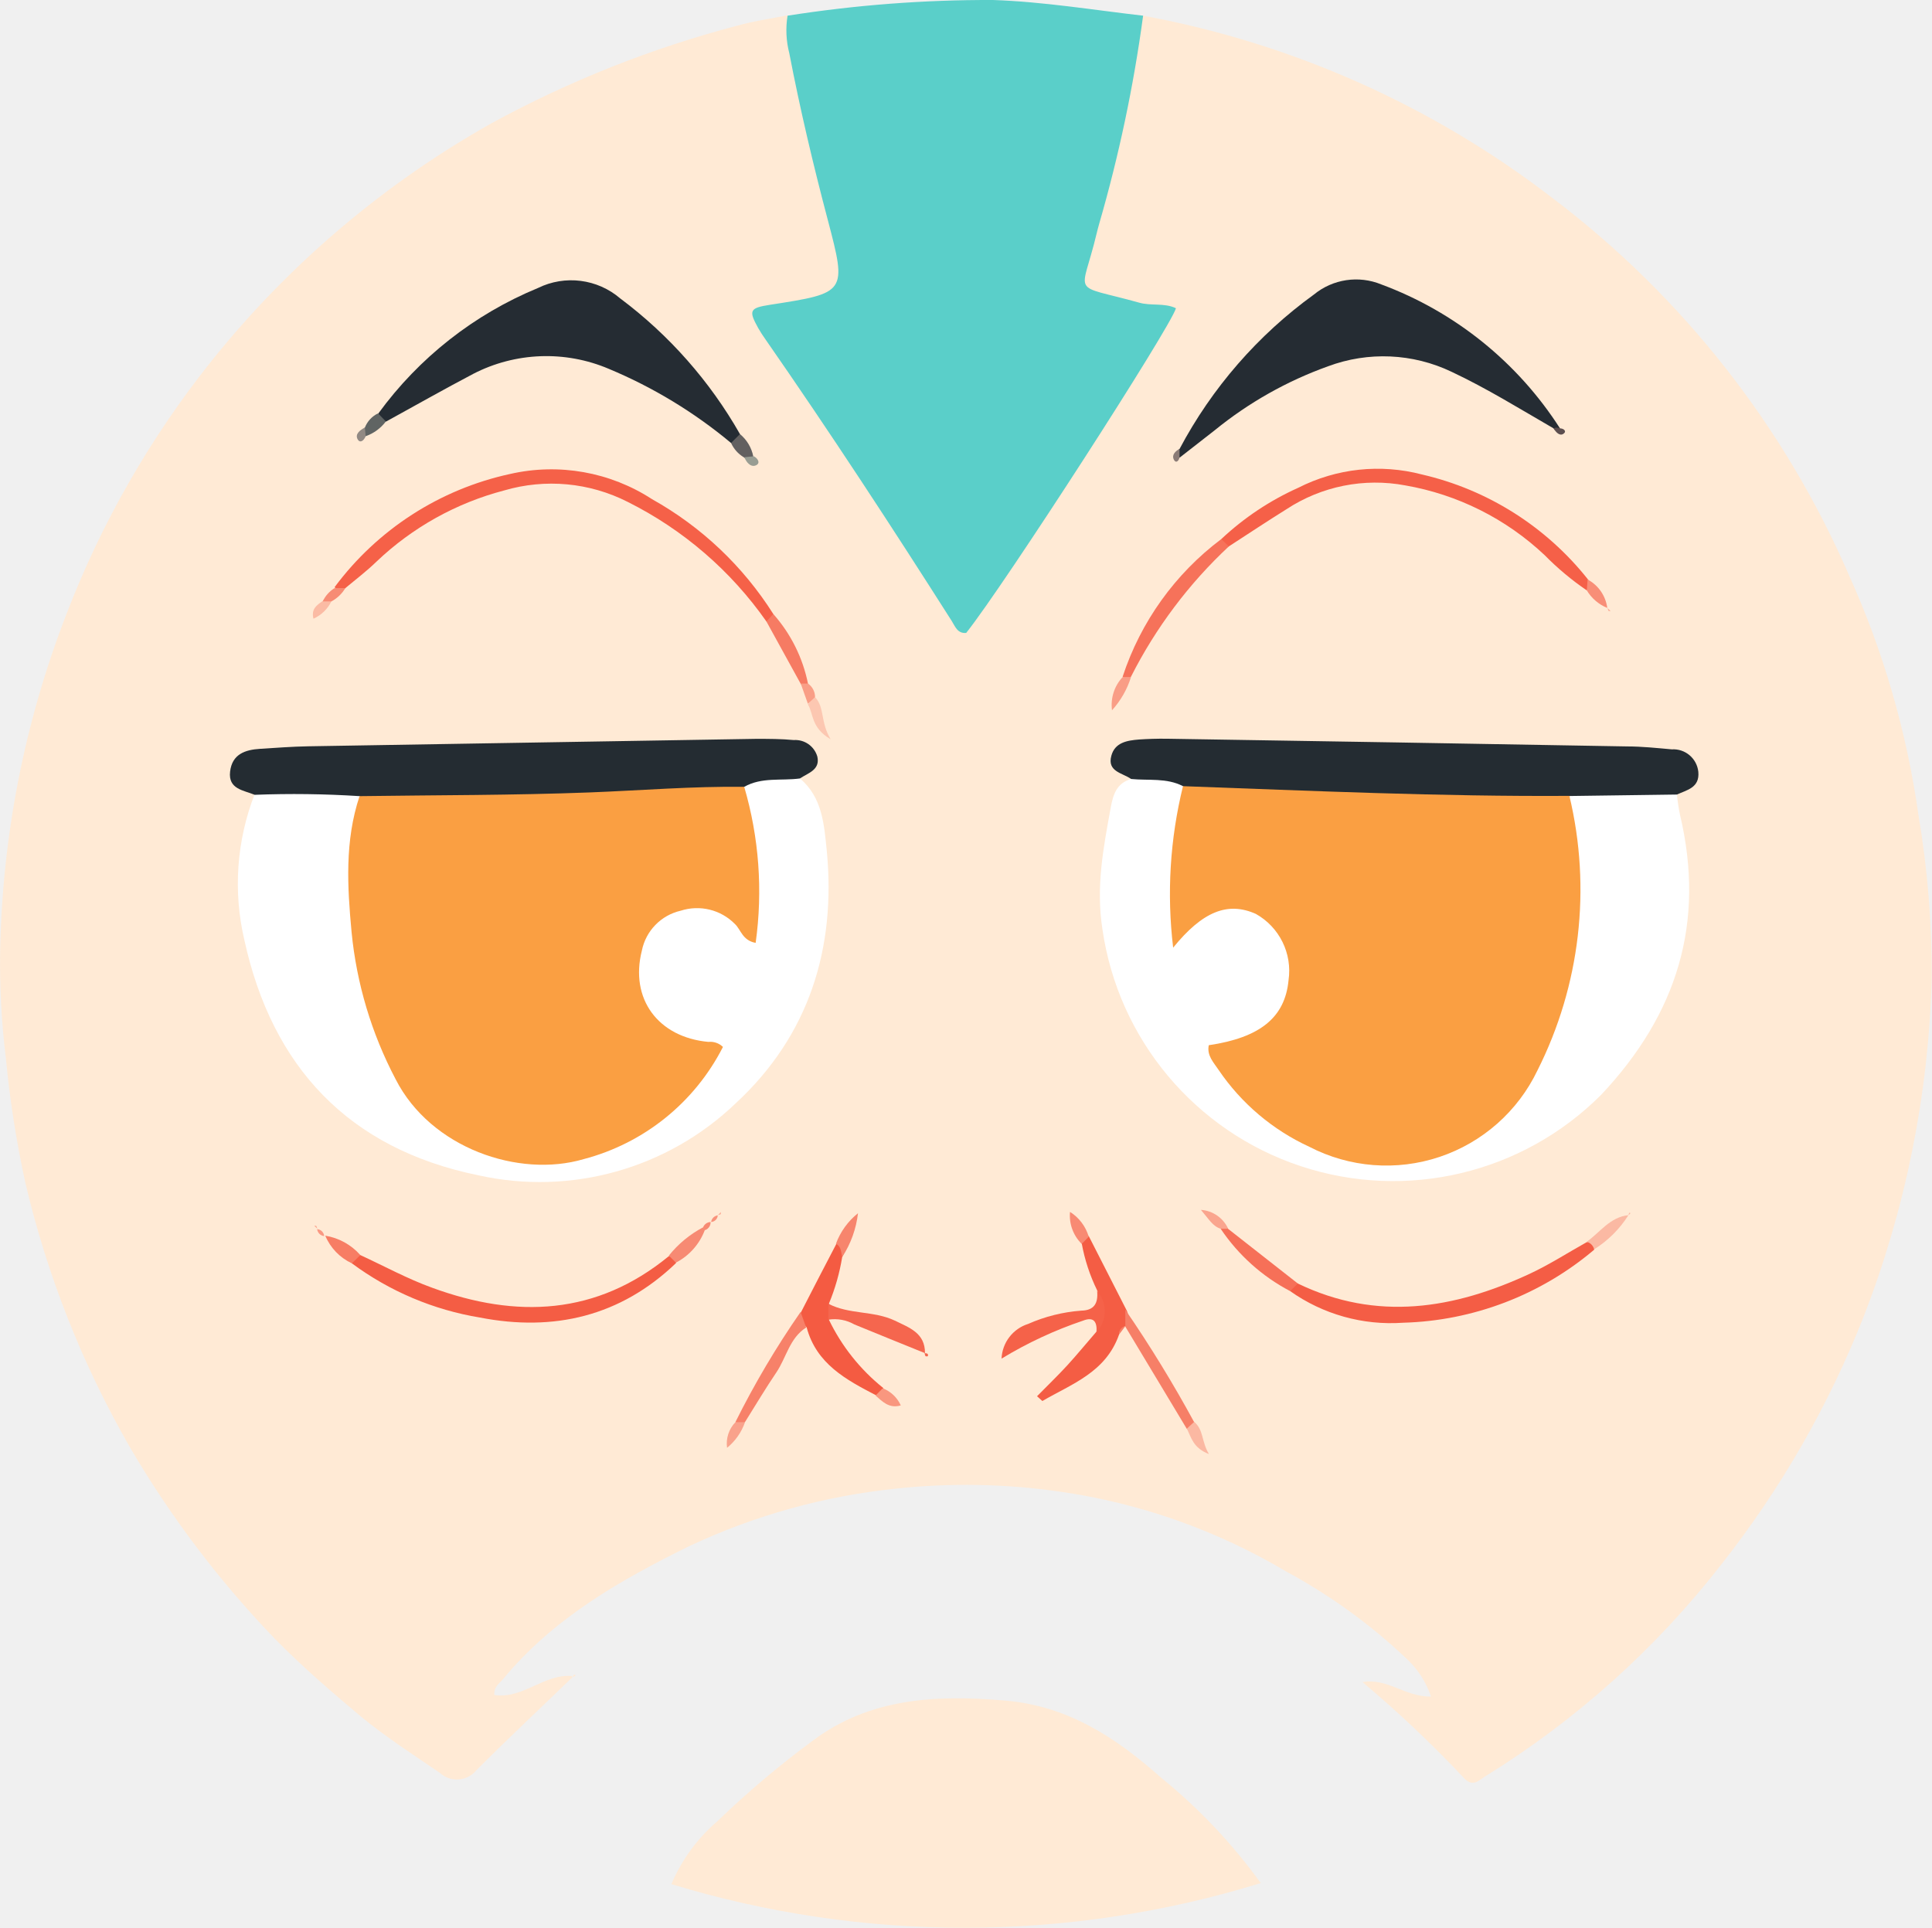
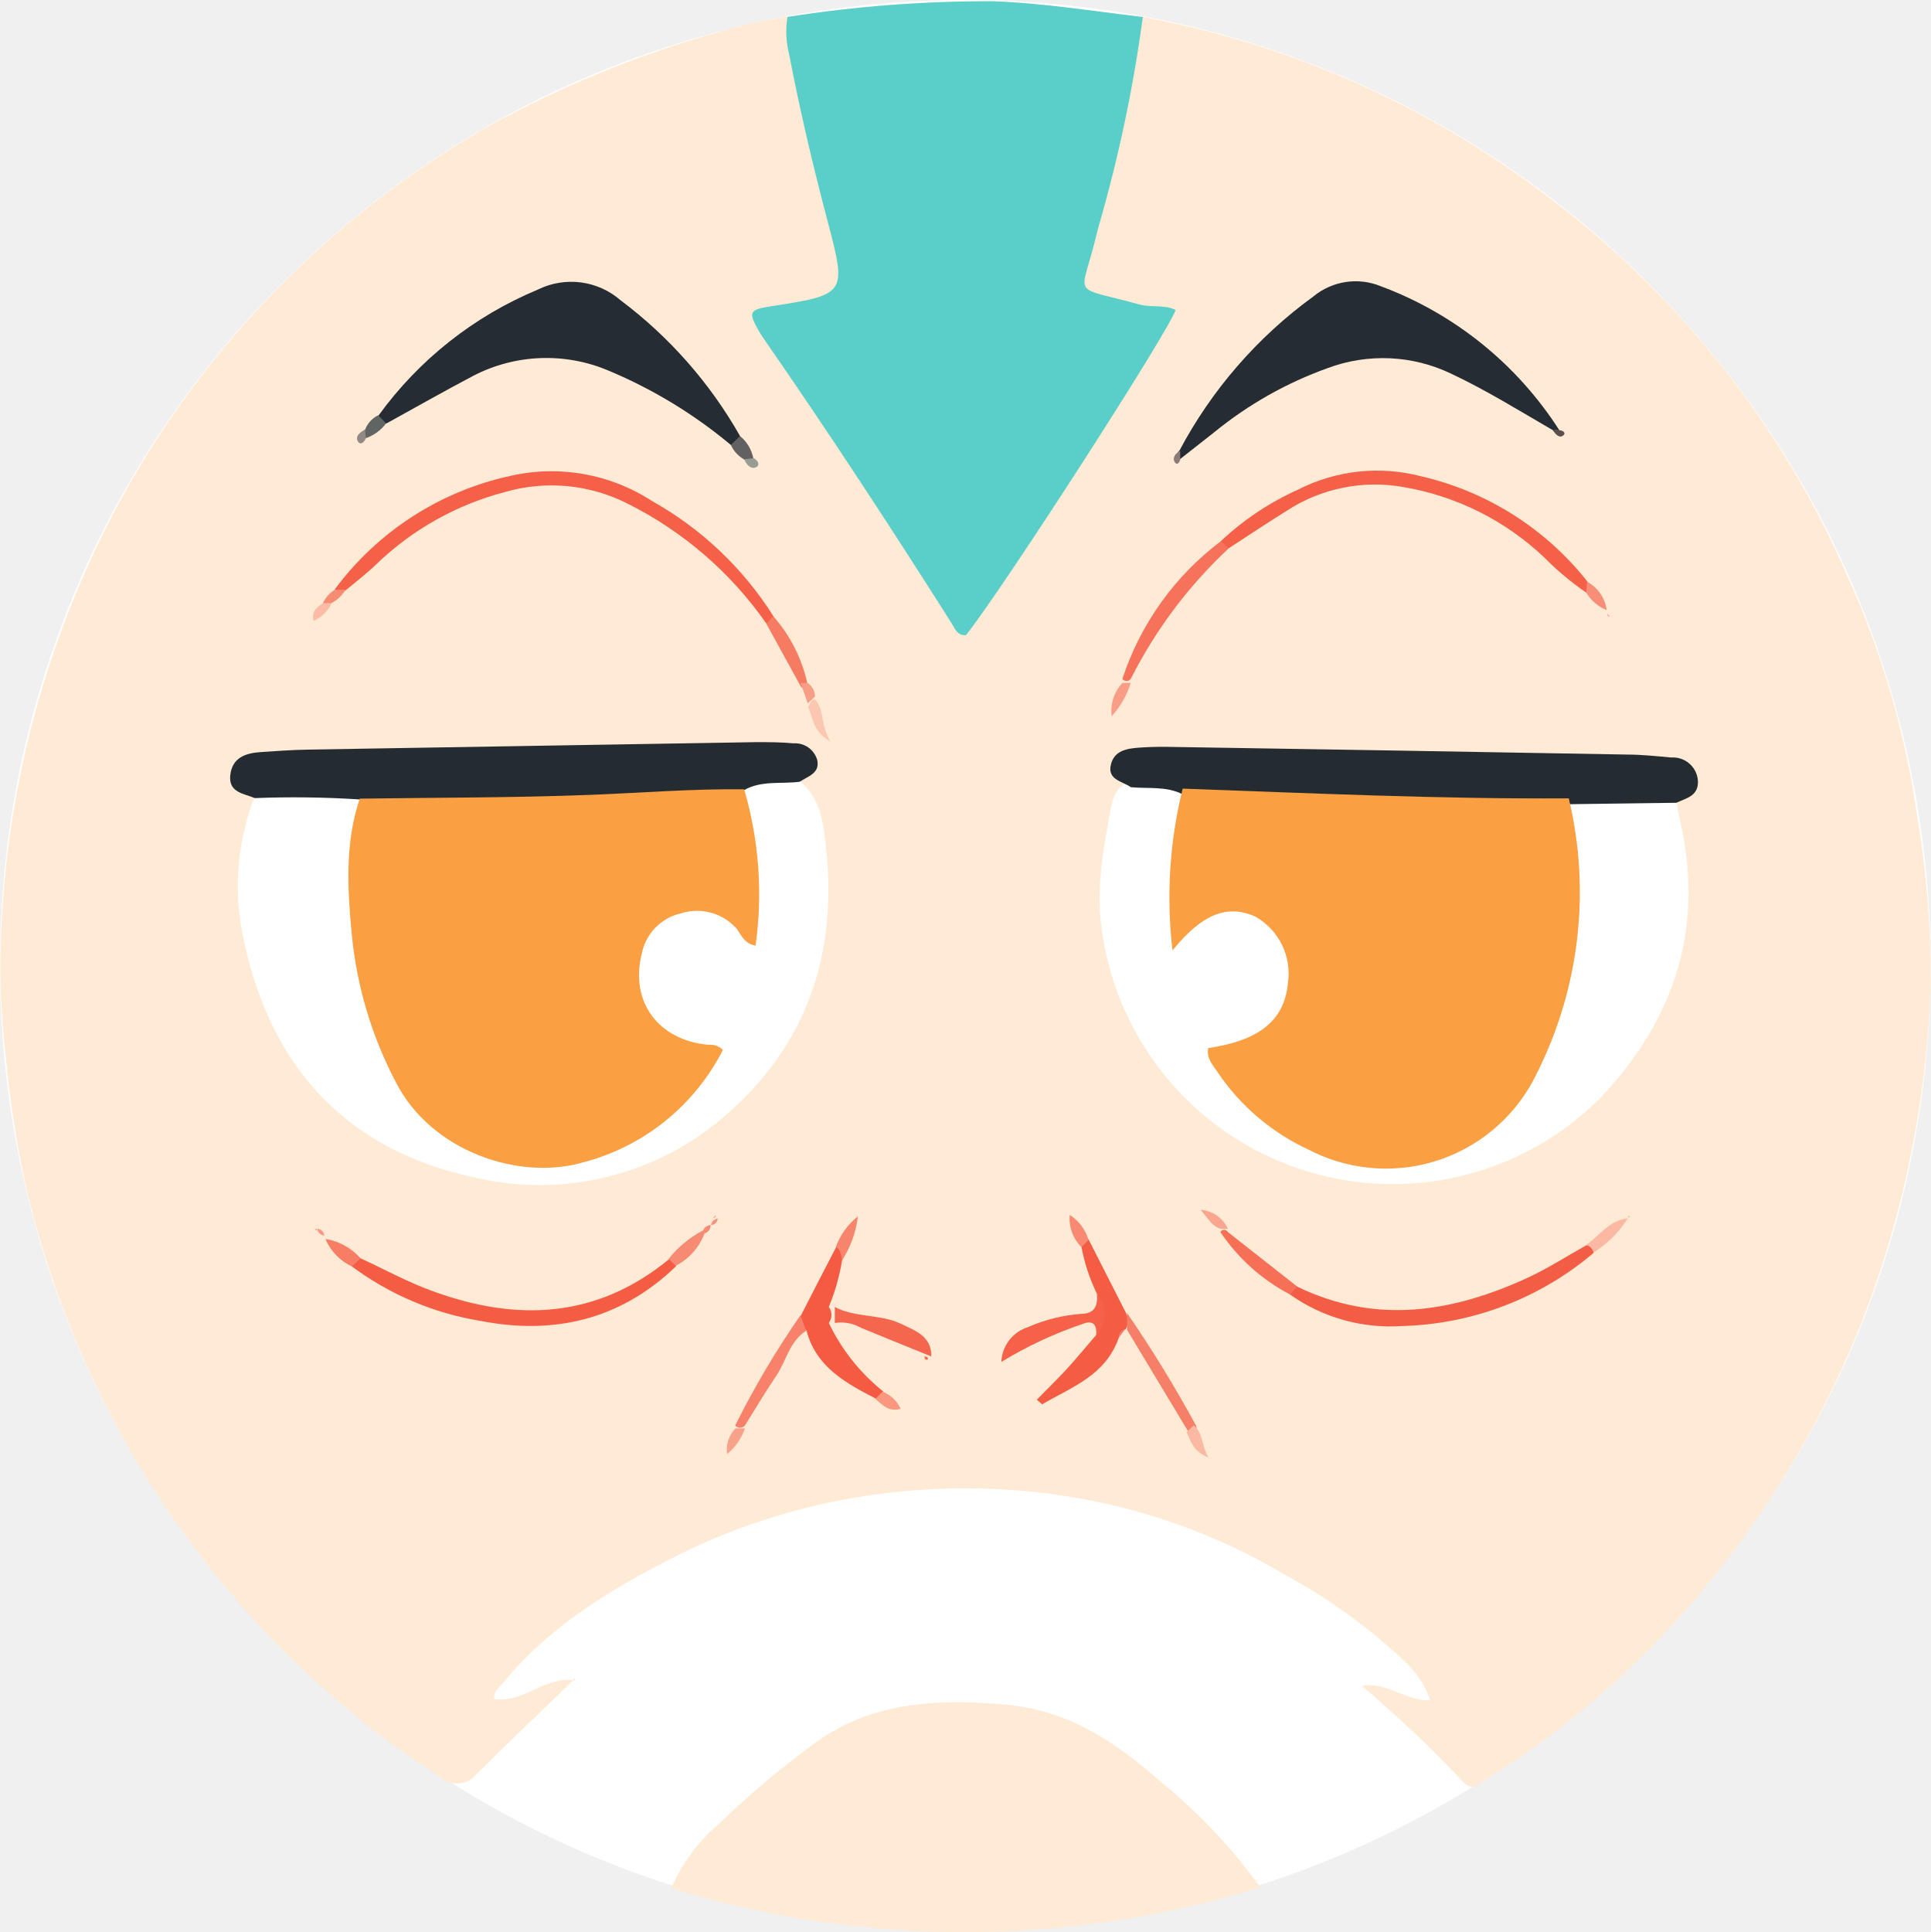
- <svg xmlns="http://www.w3.org/2000/svg" viewBox="0 0 145.35 145.03">
+ <svg xmlns="http://www.w3.org/2000/svg" viewBox="0 0 420.09 420.27">
  <defs>
-     <style>.cls-1{fill:#ffead5;}.cls-2{fill:#5acfc9;}.cls-3{fill:#fff;}.cls-4{fill:#242c32;}.cls-5{fill:#252c33;}.cls-6{fill:#f56148;}.cls-7{fill:#f56048;}.cls-8{fill:#f45d44;}.cls-9{fill:#f45d45;}.cls-10{fill:#f45b42;}.cls-11{fill:#f6725a;}.cls-12{fill:#f56249;}.cls-13{fill:#f5664e;}.cls-14{fill:#f67f67;}.cls-15{fill:#f78169;}.cls-16{fill:#f67058;}.cls-17{fill:#f67b63;}.cls-18{fill:#f7856d;}.cls-19{fill:#fbb9a3;}.cls-20{fill:#f78a73;}.cls-21{fill:#f77d64;}.cls-22{fill:#fcc7b1;}.cls-23{fill:#fbb8a2;}.cls-24{fill:#f99d86;}.cls-25{fill:#f88a73;}.cls-26{fill:#f9977f;}.cls-27{fill:#faa58e;}.cls-28{fill:#626060;}.cls-29{fill:#f9a28b;}.cls-30{fill:#f88e77;}.cls-31{fill:#fbbba4;}.cls-32{fill:#606463;}.cls-33{fill:#f99e86;}.cls-34{fill:#f78c74;}.cls-35{fill:#989d93;}.cls-36{fill:#918983;}.cls-37{fill:#5c4e4f;}.cls-38{fill:#8b7b76;}.cls-39{fill:#fa9882;}.cls-40{fill:#f9927b;}.cls-41{fill:#fba992;}.cls-42{fill:#faaa93;}.cls-43{fill:#fa9f42;}</style>
+     <style>.cls-1{fill:#fff;}.cls-2{fill:#ffead5;}.cls-3{fill:#5acfc9;}.cls-4{fill:#242c32;}.cls-5{fill:#252c33;}.cls-6{fill:#f56148;}.cls-7{fill:#f56048;}.cls-8{fill:#f45d44;}.cls-9{fill:#f45d45;}.cls-10{fill:#f45b42;}.cls-11{fill:#f6725a;}.cls-12{fill:#f56249;}.cls-13{fill:#f5664e;}.cls-14{fill:#f67f67;}.cls-15{fill:#f78169;}.cls-16{fill:#f67058;}.cls-17{fill:#f67b63;}.cls-18{fill:#f7856d;}.cls-19{fill:#fbb9a3;}.cls-20{fill:#f78a73;}.cls-21{fill:#f77d64;}.cls-22{fill:#fcc7b1;}.cls-23{fill:#fbb8a2;}.cls-24{fill:#f99d86;}.cls-25{fill:#f88a73;}.cls-26{fill:#f9977f;}.cls-27{fill:#faa58e;}.cls-28{fill:#626060;}.cls-29{fill:#f9a28b;}.cls-30{fill:#f88e77;}.cls-31{fill:#fbbba4;}.cls-32{fill:#606463;}.cls-33{fill:#f99e86;}.cls-34{fill:#f78c74;}.cls-35{fill:#989d93;}.cls-36{fill:#918983;}.cls-37{fill:#5c4e4f;}.cls-38{fill:#8b7b76;}.cls-39{fill:#fa9882;}.cls-40{fill:#f9927b;}.cls-41{fill:#fba992;}.cls-42{fill:#faaa93;}.cls-43{fill:#fa9f42;}</style>
  </defs>
  <g id="Layer_2" data-name="Layer 2">
    <g id="Layer_1-2" data-name="Layer 1">
-       <path class="cls-1" d="M43.07,126.19c-2.41,2.33-4.86,4.62-7.23,7a1.9,1.9,0,0,1-2.76.19c-2-1.37-4-2.65-5.89-4.2-2.24-1.88-4.46-3.79-6.52-5.89A76.29,76.29,0,0,1,9.78,108.9,73.73,73.73,0,0,1,1.91,89a78.5,78.5,0,0,1-1.47-9.4,57.83,57.83,0,0,1-.43-8A73.88,73.88,0,0,1,5,46.2a71.55,71.55,0,0,1,10.88-19A72.62,72.62,0,0,1,37,9.26,82.29,82.29,0,0,1,55.47,1.93c1.23-.35,2.52-.52,3.78-.78a3.61,3.61,0,0,1,.66,1.93c.93,5.2,2.19,10.33,3.59,15.42.8,2.93.35,3.71-2.53,4.52-3.54,1-3.55,1-1.47,4.1,3.91,5.81,7.83,11.62,11.55,17.55,1.36,2.16,1.52,2.14,2.91,0C78,38.42,82,32.14,86.33,26.08c1.51-2.12,1.44-2.17-1.24-2.77-.76-.17-1.51-.36-2.25-.59-1.38-.44-2-1.32-1.64-2.75,1.63-5.84,2.92-11.75,4.16-17.68A2.69,2.69,0,0,1,86,1.18a71.75,71.75,0,0,1,30.85,13.76,71,71,0,0,1,22.27,28.37,66.42,66.42,0,0,1,5.21,18,71.85,71.85,0,0,1,1,12.33,76,76,0,0,1-5.12,25.42,73.83,73.83,0,0,1-10.65,18.57,67.39,67.39,0,0,1-17.79,16c-.51.32-.93.83-1.57.21a89.91,89.91,0,0,0-7.69-7.28c1.87-.33,3.19,1.11,5.15,1.09a6.92,6.92,0,0,0-1.91-2.92,42.52,42.52,0,0,0-9-6.5,46.07,46.07,0,0,0-17-6,49.33,49.33,0,0,0-12.33-.23,48.12,48.12,0,0,0-15.57,4.33c-5.2,2.56-10.23,5.43-14,10-.27.33-.7.55-.66,1.2,2.14.32,3.75-1.6,5.82-1.43Z" />
-       <path class="cls-2" d="M86,1.18A108.21,108.21,0,0,1,82.7,16.82c-.07.25-.14.5-.2.76-1.15,4.84-2.07,3.72,3.2,5.19.9.26,1.89,0,2.77.42C88.1,24.57,75.57,44,72.69,47.62c-.66.06-.83-.49-1.09-.9-4.54-7.14-9.17-14.22-14-21.17a9.9,9.9,0,0,1-.56-.87c-.74-1.33-.64-1.51.9-1.75,5.75-.89,5.78-.9,4.34-6.37C61.18,12.4,60.19,8.21,59.38,4a6.88,6.88,0,0,1-.13-2.82A97.4,97.4,0,0,1,74.71,0C78.51.13,82.25.75,86,1.18Z" />
-       <path class="cls-1" d="M50.51,141.76A12.85,12.85,0,0,1,54,137a70.16,70.16,0,0,1,7.1-6c4.34-3.28,9.37-3.49,14.54-3.05,4.72.41,8.32,2.78,11.76,5.84a41.34,41.34,0,0,1,7.45,7.89A75.64,75.64,0,0,1,50.51,141.76Z" />
-       <path class="cls-1" d="M43.08,126.2c0-.07.09-.21.11-.2.17,0,.13.11-.12.19Z" />
-       <path class="cls-3" d="M126.16,59.78a15,15,0,0,0,.23,1.52c1.93,8.12-.22,15-5.92,21.06A22.1,22.1,0,0,1,82.94,69.92c-.5-3.2.07-6.12.62-9.14.18-1,.45-1.86,1.54-2.17a3.37,3.37,0,0,1,3.46-.23,1.91,1.91,0,0,1,.74,2.08c-.64,3.33-.08,6.72-.58,10.06.13-.32-.12.17,0,0,2.46-4,5.42-3.71,8-.48,2.22,2.76.87,6.84-2.61,8.42-2.07,1-1.87,1.83-.62,3.18,6.86,7.39,17.59,7.48,22.16-2.82A32.13,32.13,0,0,0,118,62.37c-.11-1.09-.51-2.26.73-3C121.23,58.94,123.76,58.34,126.16,59.78Z" />
-       <path class="cls-3" d="M60.18,58.57C61.89,60,62,62.1,62.2,64c.71,7.35-1.34,13.91-6.84,19A21.3,21.3,0,0,1,36,88.43c-9.8-2-15.53-8.19-17.61-17.68a18.55,18.55,0,0,1,.77-11c2.36-1.47,4.87-.82,7.35-.52,1.35.74.81,2,.68,3A33.37,33.37,0,0,0,29,77.82c1.84,5.22,5.22,8.63,10.83,9.07,5.23.41,9.26-2.2,12.54-6.1.91-1.08.56-1.57-.71-1.93a5.33,5.33,0,0,1-3.74-3.65,5.65,5.65,0,0,1,1.62-6.36c1.73-1.34,3.84-1.24,6.67.4a19.05,19.05,0,0,0,0-6.35c-.18-1.35-.7-2.69-.21-4.09A3.52,3.52,0,0,1,60.18,58.57Z" />
-       <path class="cls-4" d="M60.18,58.57c-1.4.19-2.87-.12-4.19.63a2.33,2.33,0,0,1-1.83.79c-8.39.42-16.78.84-25.19.55a3.06,3.06,0,0,1-1.92-.64,76.89,76.89,0,0,0-7.89-.1c-.84-.35-2-.42-1.85-1.74s1.13-1.65,2.26-1.72,2.41-.17,3.62-.19l33.68-.56c1,0,1.9,0,2.84.09a1.73,1.73,0,0,1,1.78,1.24C61.72,57.93,60.79,58.16,60.18,58.57Z" />
-       <path class="cls-4" d="M126.16,59.78l-8.09.11a4.45,4.45,0,0,1-2.95.67c-7.84.23-15.67-.2-23.5-.55A3.42,3.42,0,0,1,89,59.15c-1.23-.64-2.59-.41-3.9-.54-.65-.46-1.82-.55-1.49-1.75.27-1,1.19-1.15,2.07-1.22q1-.07,2.07-.06,17.32.27,34.67.58c1.11,0,2.23.12,3.35.22a1.89,1.89,0,0,1,2,1.69C127.88,59.27,126.92,59.43,126.16,59.78Z" />
-       <path class="cls-5" d="M116.88,32.23c-2.53-1.46-5-3-7.68-4.26a11.9,11.9,0,0,0-9.29-.41,29,29,0,0,0-8.52,4.81l-2.64,2.06A.43.43,0,0,1,88.6,34c.05-.15.09-.22.14-.22A34,34,0,0,1,98.85,22.16a5,5,0,0,1,5.07-.76,27.21,27.21,0,0,1,13.45,10.84C117.2,32.45,117,32.45,116.88,32.23Z" />
-       <path class="cls-5" d="M55,33.33a36,36,0,0,0-9.2-5.58,12,12,0,0,0-10.2.38c-2.2,1.16-4.36,2.38-6.54,3.58-.54.13-.69-.11-.59-.61a28.11,28.11,0,0,1,12-9.43,5.67,5.67,0,0,1,6.2.79,33.33,33.33,0,0,1,9,10.2C55.74,33.21,55.51,33.42,55,33.33Z" />
-       <path class="cls-6" d="M25.17,44.18a22.36,22.36,0,0,1,13.21-8.52,13.91,13.91,0,0,1,10.68,1.9,25.52,25.52,0,0,1,9.12,8.64c.23.57,0,.65-.52.56a28.05,28.05,0,0,0-10.44-9,12.65,12.65,0,0,0-9.29-.86,22,22,0,0,0-9.6,5.35c-.74.72-1.56,1.34-2.35,2A.6.6,0,0,1,25.17,44.18Z" />
-       <path class="cls-7" d="M119.38,44.42a21.11,21.11,0,0,1-3.17-2.65,20.35,20.35,0,0,0-10.49-5.25,12.17,12.17,0,0,0-8.93,1.79c-1.46.91-2.89,1.86-4.34,2.8-.53.17-.67-.07-.57-.55a21.08,21.08,0,0,1,5.79-3.86,13.15,13.15,0,0,1,9.31-1,22.34,22.34,0,0,1,12.46,7.86A.64.64,0,0,1,119.38,44.42Z" />
-       <path class="cls-8" d="M27.11,94.43c1.8.83,3.55,1.79,5.41,2.46,6.33,2.32,12.36,2.08,17.8-2.38.51-.16.65.06.53.53-4.17,4-9.19,5.17-14.74,4.09a22.27,22.27,0,0,1-9.64-4.08C26.4,94.55,26.57,94.29,27.11,94.43Z" />
-       <path class="cls-9" d="M97.64,96.57c5.94,2.87,11.74,1.92,17.44-.73,1.48-.69,2.86-1.58,4.29-2.38.54-.15.67.09.56.57a23.24,23.24,0,0,1-14.37,5.49,13.11,13.11,0,0,1-8.5-2.38C97,96.64,97.07,96.38,97.64,96.57Z" />
-       <path class="cls-8" d="M84.19,100.41c-1,2.85-3.56,3.71-5.77,5l-.4-.36c.76-.78,1.55-1.53,2.29-2.34s1.45-1.68,2.18-2.52a4.09,4.09,0,0,0,.05-3.11,13.48,13.48,0,0,1-1.16-3.54c-.19-.54.05-.65.53-.54l2.8,5.49a1.26,1.26,0,0,1,0,1.27v0A.74.74,0,0,0,84.19,100.41Z" />
-       <path class="cls-10" d="M63.36,94.58a15.76,15.76,0,0,1-1,3.51,1,1,0,0,1,0,1.2,14.83,14.83,0,0,0,4.09,5.14c.13.48,0,.72-.54.55-2.26-1.17-4.49-2.37-5.22-5.1-.26-.35-.75-.61-.42-1.17q1.32-2.58,2.66-5.14C63.8,93.55,63.61,94.05,63.36,94.58Z" />
-       <path class="cls-11" d="M91.88,40.56l.57.55a35,35,0,0,0-7.36,9.8.4.4,0,0,1-.63,0A21.23,21.23,0,0,1,91.88,40.56Z" />
-       <path class="cls-12" d="M82.54,97.13a2.32,2.32,0,0,1-.05,3.11c.06-.76-.18-1.2-1-.88a30.58,30.58,0,0,0-6.14,2.86,2.86,2.86,0,0,1,2-2.61,12.08,12.08,0,0,1,4-1C82.31,98.59,82.63,98.07,82.54,97.13Z" />
-       <path class="cls-13" d="M62.32,99.29v-1.2c1.55.82,3.39.51,5,1.27,1.08.53,2.28.92,2.27,2.45h0c-1.77-.72-3.54-1.43-5.31-2.16A3,3,0,0,0,62.32,99.29Z" />
-       <path class="cls-14" d="M84.66,99.81c0-.42,0-.84,0-1.27A95.34,95.34,0,0,1,89.84,107c.16.53-.07.65-.55.51Z" />
-       <path class="cls-15" d="M60.23,98.71l.42,1.17c-1.25.79-1.49,2.27-2.25,3.39s-1.57,2.47-2.35,3.72a.48.48,0,0,1-.72,0A66.35,66.35,0,0,1,60.23,98.71Z" />
-       <path class="cls-16" d="M97.64,96.57l-.58.57a14.33,14.33,0,0,1-5.22-4.68.32.32,0,0,1,.56,0Z" />
-       <path class="cls-17" d="M57.66,46.76l.52-.56a11.24,11.24,0,0,1,2.61,5.25.31.31,0,0,1-.55,0Z" />
-       <path class="cls-18" d="M63.36,94.58c-.09-.37-.06-.79-.47-1a5.26,5.26,0,0,1,1.66-2.3A7.68,7.68,0,0,1,63.36,94.58Z" />
-       <path class="cls-19" d="M119.93,94a.77.77,0,0,0-.56-.57c1-.7,1.76-1.87,3.14-2l0,0A8.21,8.21,0,0,1,119.93,94Z" />
-       <path class="cls-20" d="M50.85,95c-.17-.18-.35-.35-.53-.53a8.19,8.19,0,0,1,2.56-2.12l.16.16A4.58,4.58,0,0,1,50.85,95Z" />
-       <path class="cls-21" d="M27.11,94.43l-.64.62a4,4,0,0,1-2-2.08l0,0A4.48,4.48,0,0,1,27.11,94.43Z" />
-       <path class="cls-22" d="M61.32,52.45c.74.79.38,1.85,1.17,3.17C61,54.75,61.21,53.68,60.78,53,61,52.78,61,52.46,61.32,52.45Z" />
-       <path class="cls-23" d="M89.29,107.49l.55-.51c.72.59.54,1.47,1.11,2.42C89.74,108.93,89.62,108.13,89.29,107.49Z" />
-       <path class="cls-24" d="M84.46,50.94l.63,0a6.72,6.72,0,0,1-1.43,2.5A3.07,3.07,0,0,1,84.46,50.94Z" />
-       <path class="cls-25" d="M81.91,93.05l-.53.54a3,3,0,0,1-.88-2.41A3.31,3.31,0,0,1,81.91,93.05Z" />
-       <path class="cls-26" d="M65.87,105l.54-.55a2.49,2.49,0,0,1,1.36,1.29C66.89,106,66.39,105.45,65.87,105Z" />
-       <path class="cls-27" d="M92.4,92.45h-.56c-.61-.19-.88-.71-1.49-1.42A2.43,2.43,0,0,1,92.4,92.45Z" />
-       <path class="cls-28" d="M55,33.33l.67-.67a2.91,2.91,0,0,1,1,1.67.49.49,0,0,1-.72.07A2.41,2.41,0,0,1,55,33.33Z" />
-       <path class="cls-29" d="M55.33,107h.72a4.3,4.3,0,0,1-1.35,1.93A2.31,2.31,0,0,1,55.33,107Z" />
-       <path class="cls-30" d="M119.38,44.42l.06-.82a2.84,2.84,0,0,1,1.48,2.14l0,0A3.2,3.2,0,0,1,119.38,44.42Z" />
-       <path class="cls-31" d="M24.93,45.25a2.76,2.76,0,0,1-1.35,1.3c-.17-.73.22-1,.7-1.33A.37.37,0,0,1,24.93,45.25Z" />
-       <path class="cls-32" d="M28.44,31.1l.59.61a3.24,3.24,0,0,1-1.52,1.11.39.39,0,0,1-.06-.65A2,2,0,0,1,28.44,31.1Z" />
-       <path class="cls-33" d="M61.32,52.45l-.54.5-.54-1.52.55,0A1.25,1.25,0,0,1,61.32,52.45Z" />
-       <path class="cls-34" d="M24.93,45.25l-.65,0a2.31,2.31,0,0,1,.89-1l.81,0A2.69,2.69,0,0,1,24.93,45.25Z" />
-       <path class="cls-35" d="M56,34.4l.72-.07c.32.18.51.54.13.69S56.14,34.77,56,34.4Z" />
-       <path class="cls-36" d="M27.45,32.17l.06.65c-.13.34-.44.57-.62.2S27.09,32.35,27.45,32.17Z" />
-       <path class="cls-37" d="M116.88,32.23a.56.56,0,0,1,.49,0c.27,0,.53.22.25.41S117.05,32.52,116.88,32.23Z" />
-       <path class="cls-38" d="M88.74,33.78v.65c-.08.29-.29.45-.44.13S88.41,33.94,88.74,33.78Z" />
-       <path class="cls-14" d="M84.19,100.41a.6.6,0,0,1,.48-.64Z" />
-       <path class="cls-39" d="M23.87,92.48a.57.57,0,0,1,.52.52l0,0a.59.59,0,0,1-.53-.52Z" />
-       <path class="cls-20" d="M52.88,92.39a.63.63,0,0,1,.58-.45h0a.62.62,0,0,1-.41.61Z" />
-       <path class="cls-27" d="M23.89,92.45l-.25-.22c.05,0,.12,0,.15,0a1.31,1.31,0,0,1,.08.21Z" />
-       <path class="cls-40" d="M54,91.42a.53.53,0,0,1-.5.52h0a.58.58,0,0,1,.52-.5Z" />
-       <path class="cls-19" d="M122.51,91.43c0-.07.08-.21.1-.2s.12.1-.12.18Z" />
-       <path class="cls-41" d="M54,91.44l.23-.25c0,.06,0,.13,0,.16a1.29,1.29,0,0,1-.21.07Z" />
-       <path class="cls-42" d="M120.92,45.74l.25.23s-.12,0-.15,0a1.31,1.31,0,0,1-.08-.21Z" />
-       <path class="cls-13" d="M69.55,101.81c.22,0,.31.06.25.23a.27.27,0,0,1-.17,0,.81.81,0,0,1-.07-.22Z" />
-       <path class="cls-43" d="M89,59.15c9.69.35,19.38.79,29.07.73a30.24,30.24,0,0,1-2.4,20.65A12.6,12.6,0,0,1,98.5,86.28a16.65,16.65,0,0,1-6.82-5.78c-.37-.56-.9-1.08-.74-1.86,3.85-.57,5.73-2.08,6-4.88a4.91,4.91,0,0,0-2.46-5c-2.1-.94-4-.2-6.22,2.54A33.92,33.92,0,0,1,89,59.15Z" />
-       <path class="cls-43" d="M27.05,59.9c5.78-.08,11.56-.06,17.33-.28,3.87-.15,7.74-.47,11.61-.42a28,28,0,0,1,.86,11.74c-1-.18-1.11-1-1.56-1.42a4,4,0,0,0-4.08-1,3.86,3.86,0,0,0-2.92,3c-.92,3.62,1.21,6.52,5,6.87a1.37,1.37,0,0,1,1.1.38,16.43,16.43,0,0,1-10.48,8.44c-4.88,1.44-11.5-.83-14.14-6a30,30,0,0,1-3.32-11.08C26.13,66.7,25.93,63.26,27.05,59.9Z" />
+       <circle class="cls-1" cx="210" cy="210" r="210" />
+       <g id="Layer_2-2" data-name="Layer 2">
+         <g id="Layer_1-2-2" data-name="Layer 1-2">
+           <path class="cls-2" d="M124.56,365.68c-7,6.75-14,13.38-20.9,20.27a5.48,5.48,0,0,1-7.72.77l-.25-.22c-5.78-4-11.56-7.67-17-12.16-6.47-5.44-12.89-11-18.84-17.06a220.74,220.74,0,0,1-31.47-41.67A213.81,213.81,0,0,1,5.6,258a227.48,227.48,0,0,1-4.24-27.22A167.52,167.52,0,0,1,.11,207.61a214.37,214.37,0,0,1,14.43-73.56A207.11,207.11,0,0,1,46,79a209.81,209.81,0,0,1,61-51.95A237.56,237.56,0,0,1,160.39,5.86c3.56-1,7.29-1.5,10.93-2.26a10.49,10.49,0,0,1,1.91,5.59c2.68,15.06,6.32,29.91,10.37,44.65,2.31,8.49,1,10.75-7.31,13.09C166.06,69.83,166,69.83,172,78.8c11.3,16.83,22.63,33.65,33.38,50.82,3.93,6.26,4.39,6.2,8.41,0,11.68-18.09,23.24-36.28,35.75-53.83,4.36-6.14,4.16-6.28-3.58-8-2.2-.49-4.37-1-6.51-1.71-4-1.27-5.78-3.82-4.74-8,4.71-16.91,8.44-34,12-51.2a7.8,7.8,0,0,1,1.85-3.21,207.11,207.11,0,0,1,89.15,39.84,205.52,205.52,0,0,1,64.36,82.16,192.09,192.09,0,0,1,15.06,52.12,208.26,208.26,0,0,1,2.89,35.7,220.32,220.32,0,0,1-14.8,73.61,213.62,213.62,0,0,1-30.77,53.77,195,195,0,0,1-51.42,46.34c-1.47.92-2.69,2.4-4.54.6a260.37,260.37,0,0,0-22.22-21.08c5.4-.95,9.22,3.22,14.88,3.16a20,20,0,0,0-5.52-8.46,123,123,0,0,0-26-18.82,132.81,132.81,0,0,0-49.13-17.37,142.11,142.11,0,0,0-35.63-.67,139,139,0,0,0-45,12.54c-15,7.41-29.56,15.72-40.46,29-.78,1-2,1.59-1.91,3.47,6.19.93,10.84-4.63,16.82-4.14Z" />
+           <path class="cls-3" d="M248.63,3.69A313.75,313.75,0,0,1,239.09,49c-.2.72-.41,1.45-.58,2.2-3.32,14-6,10.77,9.25,15,2.6.75,5.46,0,8,1.21-1.06,4-37.28,60.26-45.6,70.75-1.91.17-2.4-1.42-3.15-2.61-13.12-20.68-26.5-41.18-40.46-61.3q-.87-1.22-1.62-2.52c-2.14-3.85-1.85-4.37,2.6-5.07,16.62-2.58,16.71-2.6,12.55-18.44-3.18-12-6.05-24.18-8.39-36.37a20.1,20.1,0,0,1-.37-8.17A280.88,280.88,0,0,1,216,.27C227,.65,237.79,2.44,248.63,3.69Z" />
+           <path class="cls-2" d="M146.06,410.77A37.17,37.17,0,0,1,156.15,397a202.22,202.22,0,0,1,20.51-17.37c12.55-9.5,27.08-10.11,42-8.83,13.64,1.18,24,8.05,34,16.91a119.31,119.31,0,0,1,21.53,22.85A218.19,218.19,0,0,1,146.06,410.77Z" />
+           <path class="cls-2" d="M124.59,365.71c0-.2.26-.61.31-.58.5,0,.38.32-.34.55Z" />
+           <path class="cls-1" d="M364.69,173.38c.15,1.48.37,2.94.66,4.4,5.58,23.51-.63,43.43-17.11,61a63.86,63.86,0,0,1-108.46-36c-1.44-9.27.2-17.72,1.79-26.47.52-2.89,1.3-5.38,4.46-6.28a9.71,9.71,0,0,1,10-.67,5.53,5.53,0,0,1,2.14,6c-1.85,9.64-.23,19.46-1.67,29.13.37-.93-.35.49,0,0,7.11-11.59,15.66-10.75,23.12-1.39,6.41,8,2.51,19.8-7.55,24.38-6,2.9-5.4,5.3-1.79,9.21,19.83,21.4,50.84,21.66,64-8.17a93.16,93.16,0,0,0,6.8-47.63c-.32-3.16-1.48-6.55,2.11-8.69C350.44,171,357.75,169.21,364.69,173.38Z" />
+           <path class="cls-1" d="M174,169.87c4.94,4.14,5.26,10.23,5.83,15.73,2.06,21.28-3.87,40.28-19.76,55a61.51,61.51,0,0,1-56,15.72c-28.33-5.79-44.89-23.72-50.9-51.2a53.77,53.77,0,0,1,2.23-31.85c6.82-4.26,14.07-2.37,21.24-1.5,3.9,2.14,2.34,5.79,2,8.68a96.76,96.76,0,0,0,5.24,45.15c5.31,15.11,15.08,25,31.29,26.26,15.12,1.19,26.77-6.37,36.24-17.66,2.63-3.13,1.62-4.55-2.05-5.59a15.45,15.45,0,0,1-10.81-10.57,16.39,16.39,0,0,1,4.69-18.42c5-3.88,11.09-3.59,19.27,1.16a55.11,55.11,0,0,0,0-18.39c-.52-3.91-2-7.79-.6-11.84A10.16,10.16,0,0,1,174,169.87Z" />
+           <path class="cls-4" d="M174,170.05c-4,.55-8.3-.35-12.11,1.82a6.74,6.74,0,0,1-5.29,2.29c-24.25,1.22-48.5,2.43-72.8,1.59a8.78,8.78,0,0,1-5.55-1.85,222.32,222.32,0,0,0-22.8-.29c-2.43-1-5.78-1.21-5.35-5s3.27-4.77,6.53-5,7-.49,10.46-.55l97.34-1.62c2.89,0,5.49,0,8.21.26a5,5,0,0,1,5.14,3.59C178.46,168.2,175.77,168.86,174,170.05Z" />
+           <path class="cls-4" d="M364.69,174.63l-23.38.31a12.83,12.83,0,0,1-8.53,1.94c-22.65.67-45.28-.58-67.91-1.59a9.86,9.86,0,0,1-7.57-2.49c-3.56-1.85-7.49-1.19-11.27-1.56-1.88-1.33-5.26-1.6-4.31-5.07.78-2.9,3.44-3.33,6-3.53q2.9-.21,6-.18,50.06.78,100.2,1.68c3.21,0,6.45.35,9.68.64a5.45,5.45,0,0,1,5.78,4.89C369.66,173.15,366.89,173.61,364.69,174.63Z" />
+           <path class="cls-5" d="M337.87,93.6c-7.31-4.23-14.45-8.69-22.2-12.33a34.3,34.3,0,0,0-26.84-1.19A83.62,83.62,0,0,0,264.2,94l-7.63,6a1.25,1.25,0,0,1-.43-1.24c.14-.44.26-.64.4-.64a98.48,98.48,0,0,1,29.22-33.65,14.44,14.44,0,0,1,14.66-2.2,78.69,78.69,0,0,1,38.87,31.39C338.79,94.24,338.22,94.24,337.87,93.6Z" />
+           <path class="cls-5" d="M159,96.79a104.09,104.09,0,0,0-26.59-16.16A34.59,34.59,0,0,0,103,81.73c-6.36,3.36-12.6,6.89-18.9,10.37-1.56.37-2-.32-1.71-1.77A81.38,81.38,0,0,1,117,63,16.37,16.37,0,0,1,135,65.31a96.3,96.3,0,0,1,26,29.54C161.17,96.44,160.51,97.05,159,96.79Z" />
+           <path class="cls-6" d="M72.83,128.2A64.63,64.63,0,0,1,111,103.53,40.15,40.15,0,0,1,141.87,109a73.73,73.73,0,0,1,26.36,25c.66,1.65,0,1.89-1.51,1.63a81,81,0,0,0-30.17-26.07,36.57,36.57,0,0,0-26.85-2.49A63.52,63.52,0,0,0,82,122.62c-2.14,2.08-4.51,3.88-6.79,5.79A1.73,1.73,0,0,1,72.83,128.2Z" />
+           <path class="cls-7" d="M345.09,128.9a61.57,61.57,0,0,1-9.16-7.67A58.78,58.78,0,0,0,305.62,106a35.14,35.14,0,0,0-25.81,5.19c-4.22,2.63-8.35,5.38-12.54,8.11-1.54.49-1.94-.21-1.65-1.6a60.91,60.91,0,0,1,16.73-11.17,37.87,37.87,0,0,1,26.91-2.9,64.57,64.57,0,0,1,36,22.76A1.85,1.85,0,0,1,345.09,128.9Z" />
+           <path class="cls-8" d="M78.43,273.71c5.21,2.41,10.26,5.19,15.64,7.13,18.29,6.72,35.72,6,51.44-6.89,1.47-.47,1.88.17,1.53,1.53-12,11.58-26.56,15-42.6,11.84a64.26,64.26,0,0,1-27.86-11.81C76.38,274.06,76.87,273.31,78.43,273.71Z" />
+           <path class="cls-9" d="M282.27,279.91c17.16,8.31,33.92,5.56,50.4-2.11,4.27-2,8.26-4.58,12.4-6.89,1.56-.44,1.93.26,1.61,1.65a67.11,67.11,0,0,1-41.53,15.89,37.84,37.84,0,0,1-24.56-6.89C280.42,280.11,280.62,279.36,282.27,279.91Z" />
+           <path class="cls-8" d="M243.4,291c-2.89,8.25-10.29,10.74-16.68,14.48l-1.16-1c2.2-2.26,4.48-4.43,6.62-6.78s4.19-4.86,6.3-7.3a11.88,11.88,0,0,0,.15-9,39.12,39.12,0,0,1-3.36-10.25c-.54-1.57.15-1.89,1.54-1.57l8.09,15.9a3.67,3.67,0,0,1,0,3.68h0A2.12,2.12,0,0,0,243.4,291Z" />
+           <path class="cls-10" d="M183.2,274.15a45.89,45.89,0,0,1-2.89,10.16,2.91,2.91,0,0,1,0,3.48,42.93,42.93,0,0,0,11.82,14.88c.37,1.39,0,2.09-1.56,1.59-6.54-3.38-13-6.86-15.09-14.76-.75-1-2.17-1.77-1.21-3.39q3.81-7.47,7.68-14.89C184.47,271.17,183.92,272.61,183.2,274.15Z" />
+           <path class="cls-11" d="M265.62,117.72l1.65,1.6A101.28,101.28,0,0,0,246,147.69a1.15,1.15,0,0,1-1.63.2.9.9,0,0,1-.19-.2A61.44,61.44,0,0,1,265.62,117.72Z" />
+           <path class="cls-12" d="M238.63,281.53a6.74,6.74,0,0,1-.15,9c.18-2.2-.52-3.48-2.89-2.55a88.13,88.13,0,0,0-17.74,8.28,8.27,8.27,0,0,1,5.78-7.56,34.8,34.8,0,0,1,11.56-2.89C238,285.76,238.89,284.25,238.63,281.53Z" />
+           <path class="cls-13" d="M181.62,287.79v-3.48c4.48,2.38,9.8,1.48,14.45,3.68,3.13,1.53,6.59,2.66,6.56,7.09h0c-5.11-2.08-10.23-4.14-15.34-6.25A8.69,8.69,0,0,0,181.62,287.79Z" />
+           <path class="cls-14" d="M245.2,289.29v-3.67a273.45,273.45,0,0,1,15,24.49c.47,1.54-.2,1.89-1.58,1.48Z" />
+           <path class="cls-15" d="M174.15,286.11l1.21,3.39c-3.61,2.28-4.3,6.57-6.5,9.81s-4.54,7.15-6.79,10.77a1.39,1.39,0,0,1-2,.13l-.12-.13A192.39,192.39,0,0,1,174.15,286.11Z" />
+           <path class="cls-16" d="M282.27,279.91l-1.68,1.65A41.38,41.38,0,0,1,265.5,268a.92.92,0,0,1,1.26-.36.89.89,0,0,1,.36.36Z" />
+           <path class="cls-17" d="M166.72,135.68l1.51-1.63a32.62,32.62,0,0,1,7.54,15.21.9.9,0,0,1-1.21.38.93.93,0,0,1-.38-.38Z" />
+           <path class="cls-18" d="M183.2,274.15c-.26-1.07-.18-2.29-1.36-2.9a15.22,15.22,0,0,1,4.8-6.66A22.44,22.44,0,0,1,183.2,274.15Z" />
+           <path class="cls-19" d="M346.68,272.47a2.22,2.22,0,0,0-1.61-1.65c2.89-2,5.08-5.42,9.07-5.79h0A23.76,23.76,0,0,1,346.68,272.47Z" />
+           <path class="cls-20" d="M147,275.36c-.49-.52-1-1-1.53-1.53a23.71,23.71,0,0,1,7.4-6.14l.46.46A13.19,13.19,0,0,1,147,275.36Z" />
+           <path class="cls-21" d="M78.43,273.71l-1.85,1.8a11.67,11.67,0,0,1-5.78-6h0A12.9,12.9,0,0,1,78.43,273.71Z" />
+           <path class="cls-22" d="M177.3,152.15c2.14,2.29,1.1,5.36,3.38,9.18-4.3-2.52-3.7-5.62-4.94-7.58C176.38,153.11,176.38,152.18,177.3,152.15Z" />
+           <path class="cls-23" d="M258.13,311.53l1.59-1.48c2.08,1.71,1.56,4.26,3.21,7C259.43,315.7,259.09,313.38,258.13,311.53Z" />
+           <path class="cls-24" d="M244.18,148.56H246a19.32,19.32,0,0,1-4.14,7.24A8.89,8.89,0,0,1,244.18,148.56Z" />
+           <path class="cls-25" d="M236.81,269.72l-1.54,1.56a8.72,8.72,0,0,1-2.54-7A9.65,9.65,0,0,1,236.81,269.72Z" />
+           <path class="cls-26" d="M190.45,304.32l1.56-1.59a7.15,7.15,0,0,1,3.93,3.73C193.4,307.22,192,305.62,190.45,304.32Z" />
+           <path class="cls-27" d="M267.12,267.29H265.5c-1.76-.55-2.54-2.06-4.3-4.11A7,7,0,0,1,267.12,267.29Z" />
+           <path class="cls-28" d="M159,96.79,161,94.85a8.42,8.42,0,0,1,2.89,4.83,1.41,1.41,0,0,1-2,.29l-.1-.08A7,7,0,0,1,159,96.79Z" />
+           <path class="cls-29" d="M160,310.72h2.08a12.5,12.5,0,0,1-3.9,5.59A6.68,6.68,0,0,1,160,310.72Z" />
+           <path class="cls-30" d="M345.09,128.9l.18-2.37a8.25,8.25,0,0,1,4.28,6.19h0A9.29,9.29,0,0,1,345.09,128.9Z" />
+           <path class="cls-31" d="M72.13,131.3a7.94,7.94,0,0,1-3.9,3.77c-.49-2.12.64-2.9,2-3.85a1.08,1.08,0,0,1,1.47-.37A1.11,1.11,0,0,1,72.13,131.3Z" />
+           <path class="cls-32" d="M82.28,90.33,84,92.1a9.33,9.33,0,0,1-4.39,3.21,1.14,1.14,0,0,1-.47-1.53,1,1,0,0,1,.3-.35A5.75,5.75,0,0,1,82.28,90.33Z" />
+           <path class="cls-33" d="M177.3,151.52,175.74,153l-1.56-4.41h1.59A3.62,3.62,0,0,1,177.3,151.52Z" />
+           <path class="cls-34" d="M72.13,131.19H70.25a6.71,6.71,0,0,1,2.58-2.9h2.34A7.78,7.78,0,0,1,72.13,131.19Z" />
+           <path class="cls-35" d="M161.93,99.89l2.08-.21c.92.52,1.47,1.57.37,2S162.33,101,161.93,99.89Z" />
+           <path class="cls-36" d="M79.42,93.43l.17,1.88c-.38,1-1.27,1.65-1.79.58S78.38,94,79.42,93.43Z" />
+           <path class="cls-37" d="M337.87,93.6a1.61,1.61,0,0,1,1.42,0c.78,0,1.53.64.72,1.19S338.36,94.44,337.87,93.6Z" />
+           <path class="cls-38" d="M256.76,98.09V100c-.23.84-.83,1.3-1.27.38S255.81,98.55,256.76,98.09Z" />
+           <path class="cls-14" d="M243.4,291a1.73,1.73,0,0,1,1.38-1.85Z" />
+           <path class="cls-39" d="M69.07,267.29a1.65,1.65,0,0,1,1.5,1.5h0a1.69,1.69,0,0,1-1.53-1.5Z" />
+           <path class="cls-20" d="M152.91,267.81a1.83,1.83,0,0,1,1.68-1.31h0a1.81,1.81,0,0,1-1.19,1.77Z" />
+           <path class="cls-27" d="M69.13,267.92l-.73-.63h.44a4,4,0,0,1,.23.61Z" />
+           <path class="cls-40" d="M156.15,265a1.54,1.54,0,0,1-1.45,1.5h0a1.67,1.67,0,0,1,1.5-1.44Z" />
+           <path class="cls-19" d="M354.14,265c0-.21.23-.61.29-.58s.35.29-.35.52Z" />
+           <path class="cls-41" d="M155,265.06l.66-.73v.47a4.22,4.22,0,0,1-.6.2Z" />
+           <path class="cls-42" d="M349.55,133.42l.72.67h-.44a4.49,4.49,0,0,1-.23-.61Z" />
+           <path class="cls-13" d="M201.09,295.08c.63,0,.89.18.72.67a.82.82,0,0,1-.49,0,2.4,2.4,0,0,1-.21-.64Z" />
+           <path class="cls-43" d="M257.3,171.55c28,1,56,2.29,84,2.12a87.74,87.74,0,0,1-6.94,59.79,36.37,36.37,0,0,1-48.56,17.18c-.35-.17-.71-.34-1.06-.53A48.17,48.17,0,0,1,265,233.38c-1.07-1.62-2.6-3.13-2.14-5.39,11.13-1.65,16.56-6,17.34-14.13a14.22,14.22,0,0,0-7.11-14.48c-6.07-2.72-11.56-.58-18,7.36A98.34,98.34,0,0,1,257.3,171.55Z" />
+           <path class="cls-43" d="M78.26,173.73c16.7-.24,33.41-.18,50.08-.82,11.19-.43,22.37-1.36,33.56-1.21a81.18,81.18,0,0,1,2.48,34c-2.89-.52-3.21-2.89-4.51-4.11a11.53,11.53,0,0,0-11.79-2.89,11.17,11.17,0,0,0-8.44,8.68c-2.66,10.49,3.5,18.88,14.45,19.9a3.94,3.94,0,0,1,3.18,1.1A47.51,47.51,0,0,1,127,252.81c-14.11,4.17-33.24-2.41-40.87-17.38a87,87,0,0,1-9.59-32.08C75.6,193.42,75,183.45,78.26,173.73Z" />
+         </g>
+       </g>
    </g>
  </g>
</svg>
